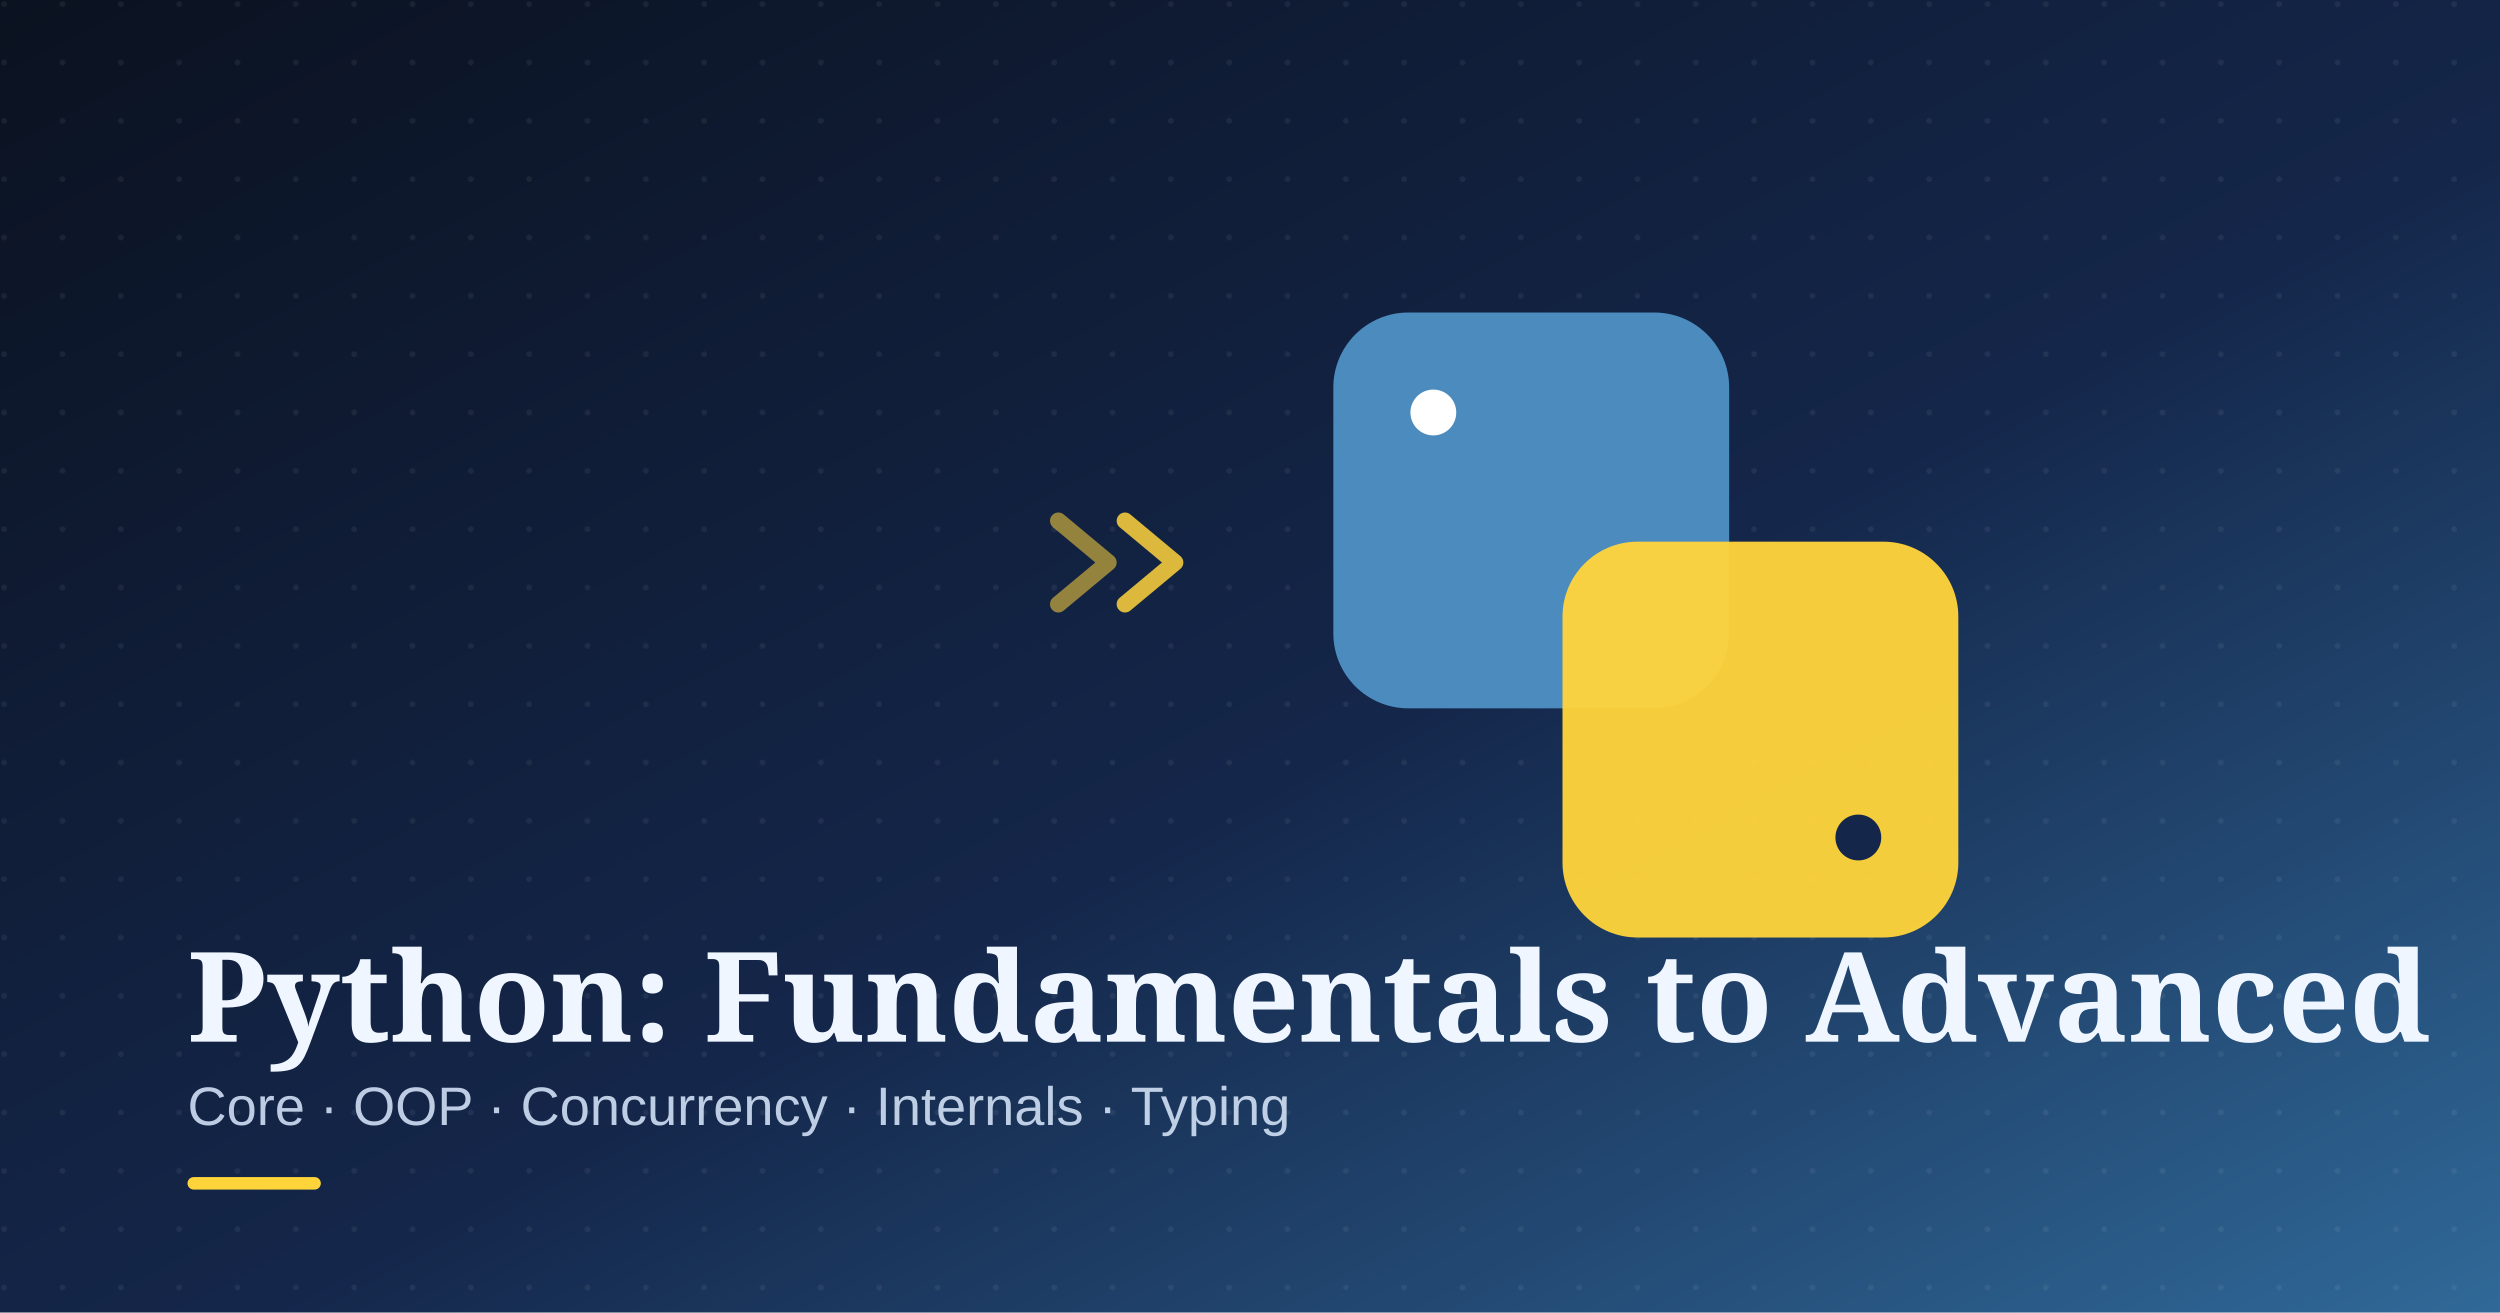
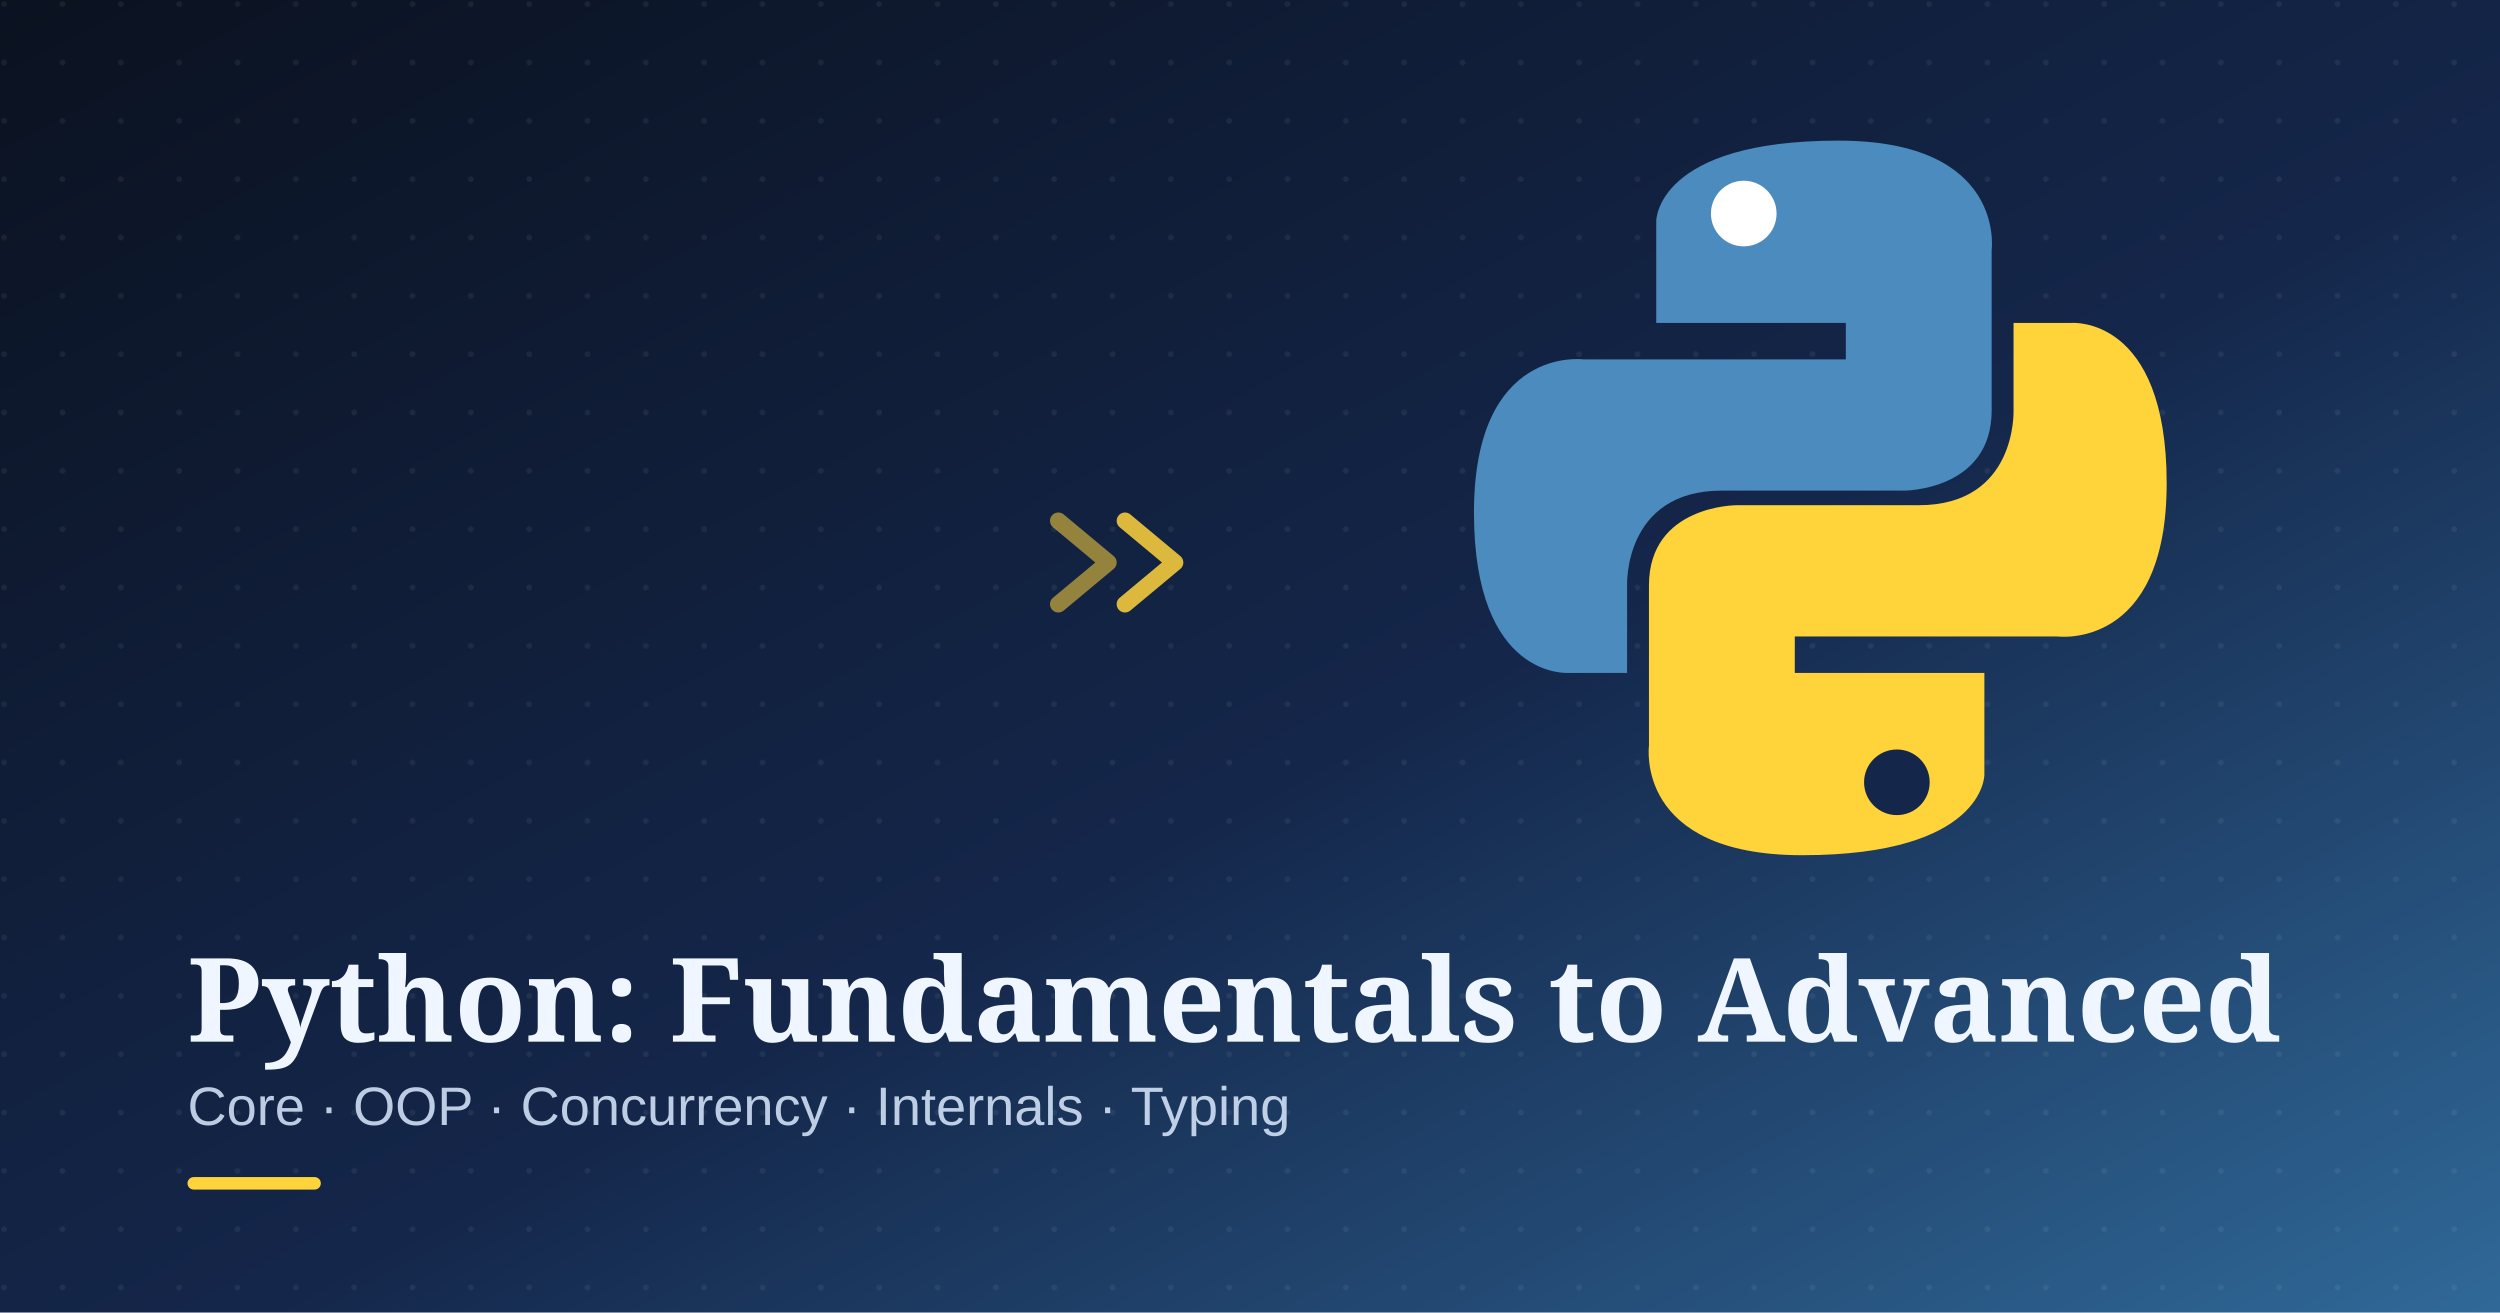
<svg xmlns="http://www.w3.org/2000/svg" viewBox="0 0 1200 630" role="img" aria-label="Python: Fundamentals to Advanced course cover">
  <defs>
    <linearGradient id="bg" x1="0%" y1="0%" x2="100%" y2="100%">
      <stop offset="0%" stop-color="#0b1220" />
      <stop offset="55%" stop-color="#14264a" />
      <stop offset="100%" stop-color="#306998" />
    </linearGradient>
    <pattern id="dots" width="28" height="28" patternUnits="userSpaceOnUse">
      <circle cx="2" cy="2" r="1.4" fill="#ffffff" opacity="0.06" />
    </pattern>
+     <path id="snake" d="M110 10C60 10 60 32 60 32V60H112V70H40C40 70 10 66 10 112C10 158 36 156 36 156H52V132C52 132 51 106 78 106H128C128 106 152 106 152 84V40C152 40 156 10 110 10Z" />
  </defs>
  <rect width="1200" height="630" fill="url(#bg)" />
  <rect width="1200" height="630" fill="url(#dots)" />
-   <g transform="translate(640 150)">
-     <rect x="0" y="0" width="190" height="190" rx="36" fill="#4B8BBE" />
-     <rect x="110" y="110" width="190" height="190" rx="36" fill="#FFD43B" opacity="0.95" />
-     <circle cx="48" cy="48" r="11" fill="#ffffff" />
-     <circle cx="252" cy="252" r="11" fill="#14264a" />
+   <g transform="translate(690 50) scale(1.75)">
+     <use href="#snake" fill="#4B8BBE" />
+     <use href="#snake" fill="#FFD43B" transform="rotate(180 105 108)" />
+     <circle cx="84" cy="30" r="9" fill="#ffffff" />
+     <circle cx="126" cy="186" r="9" fill="#14264a" />
  </g>
  <path d="M540 250 l24 20 l-24 20" fill="none" stroke="#FFD43B" stroke-width="8" stroke-linecap="round" stroke-linejoin="round" opacity="0.85" />
  <path d="M508 250 l24 20 l-24 20" fill="none" stroke="#FFD43B" stroke-width="8" stroke-linecap="round" stroke-linejoin="round" opacity="0.55" />
-   <text x="90" y="500" font-family="Georgia, serif" font-size="60" font-weight="700" fill="#EFF6FF">Python: Fundamentals to Advanced</text>
+   <text x="90" y="500" font-family="Georgia, serif" font-size="56" font-weight="700" fill="#EFF6FF">Python: Fundamentals to Advanced</text>
  <text x="90" y="540" font-family="Arial, sans-serif" font-size="26" fill="#DBEAFE" opacity="0.85">Core · OOP · Concurrency · Internals · Typing</text>
  <rect x="90" y="565" width="64" height="6" rx="3" fill="#FFD43B" />
</svg>
